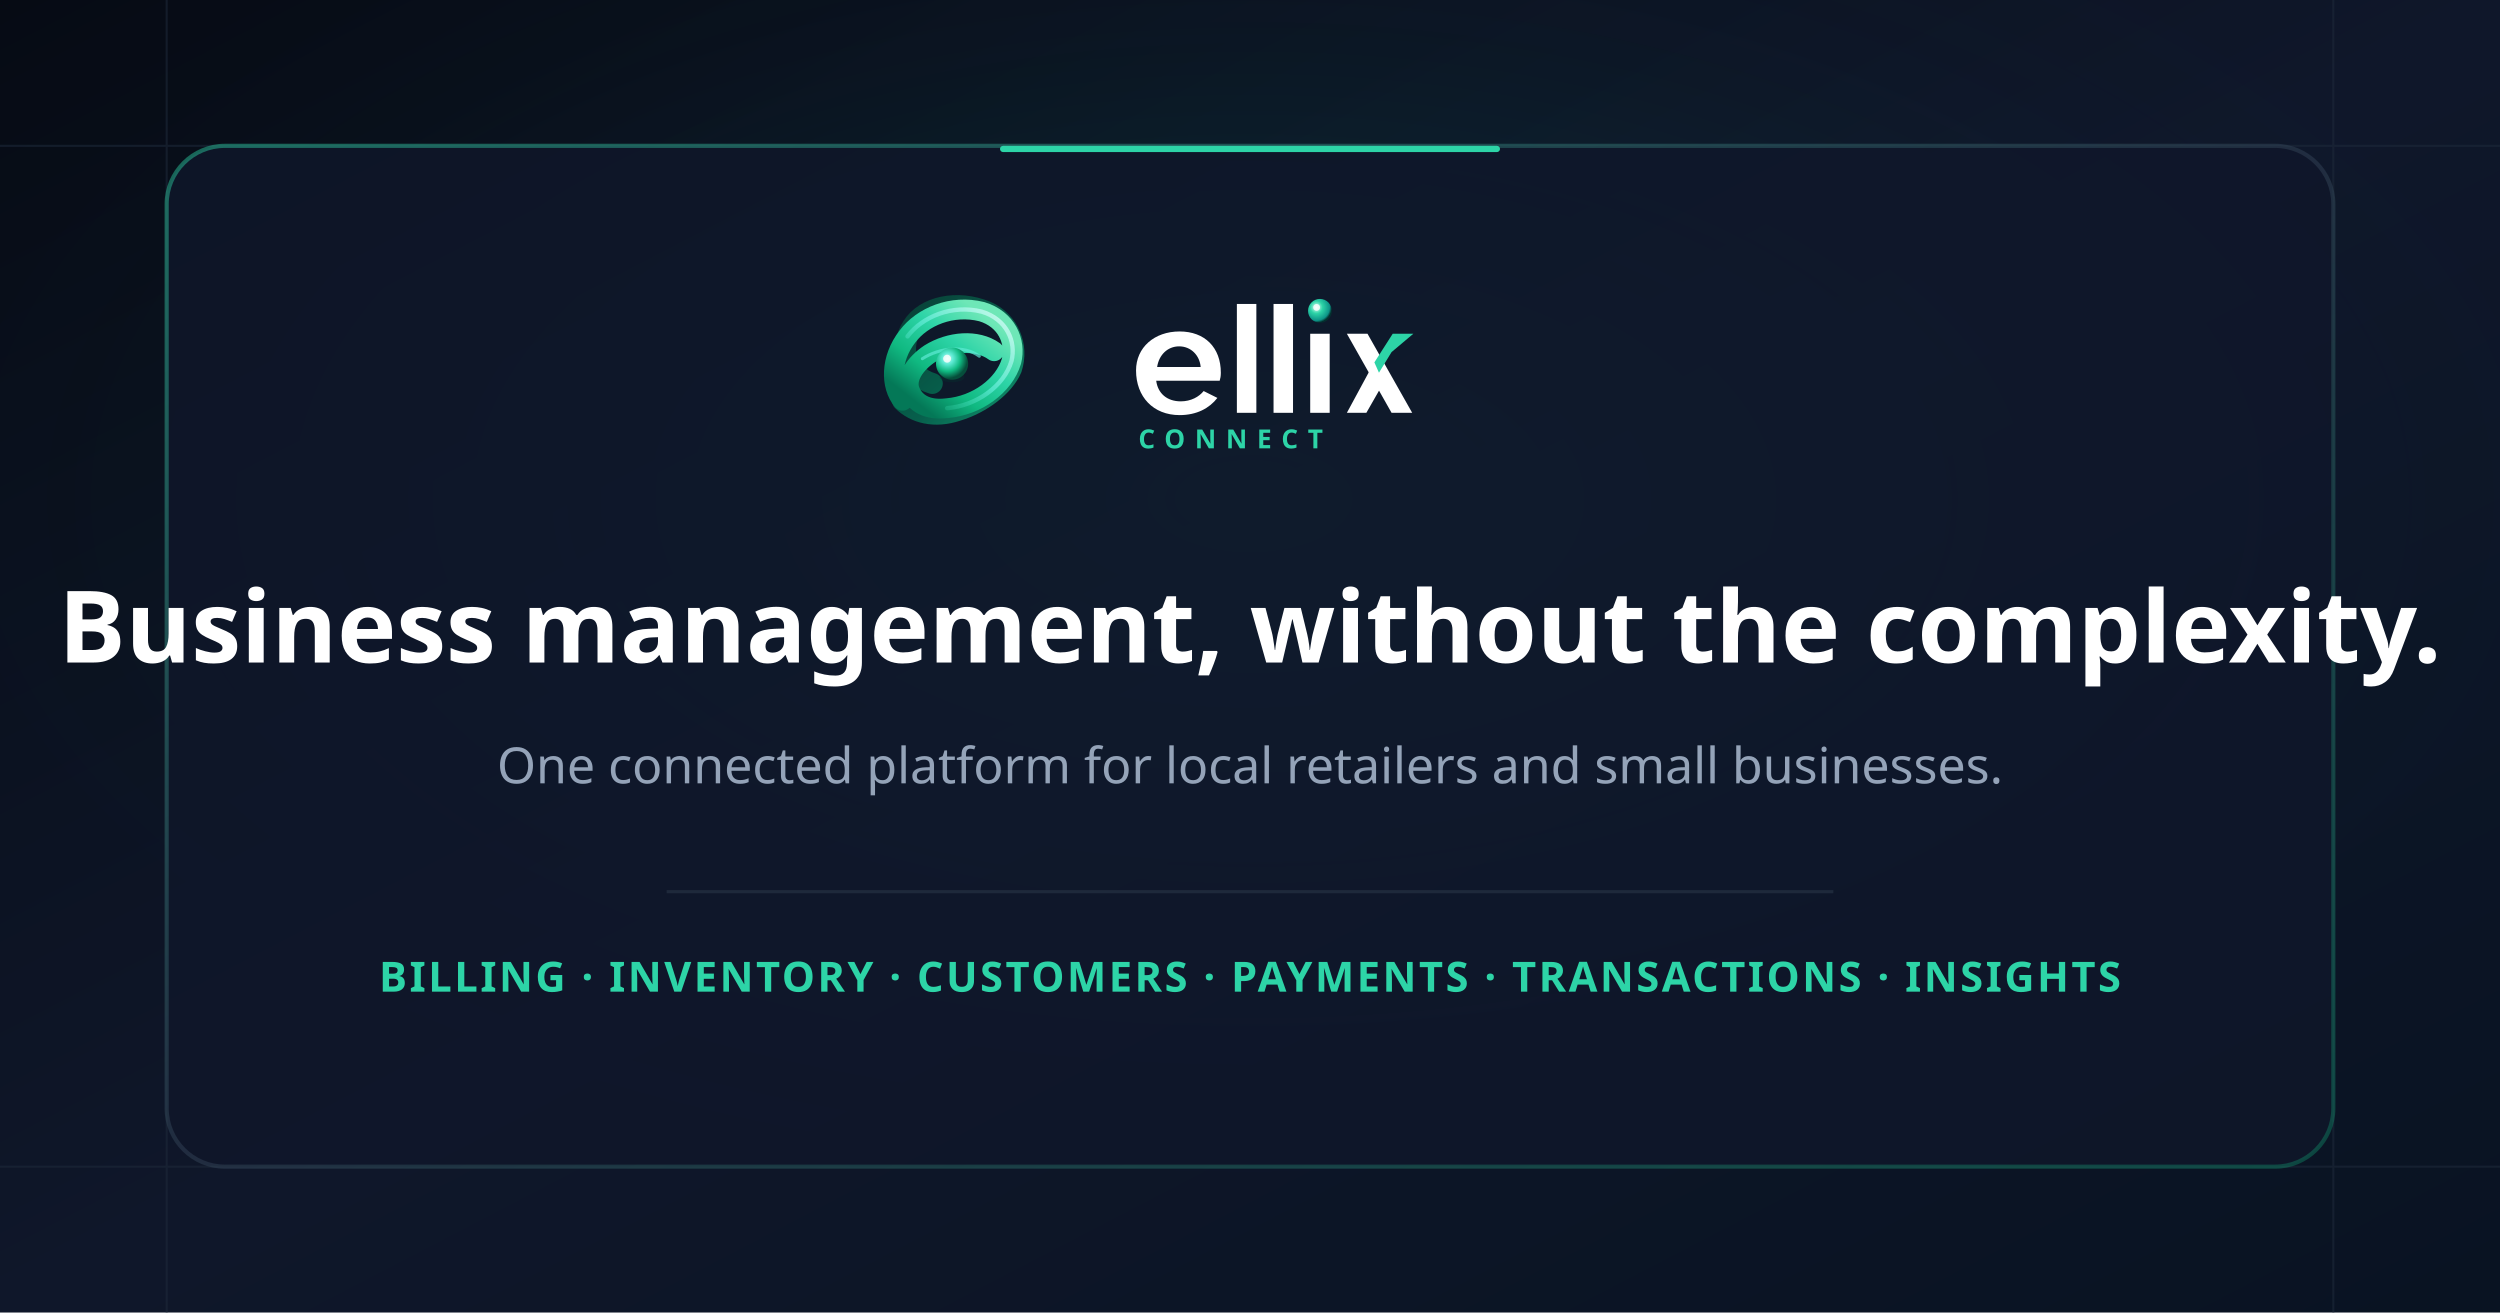
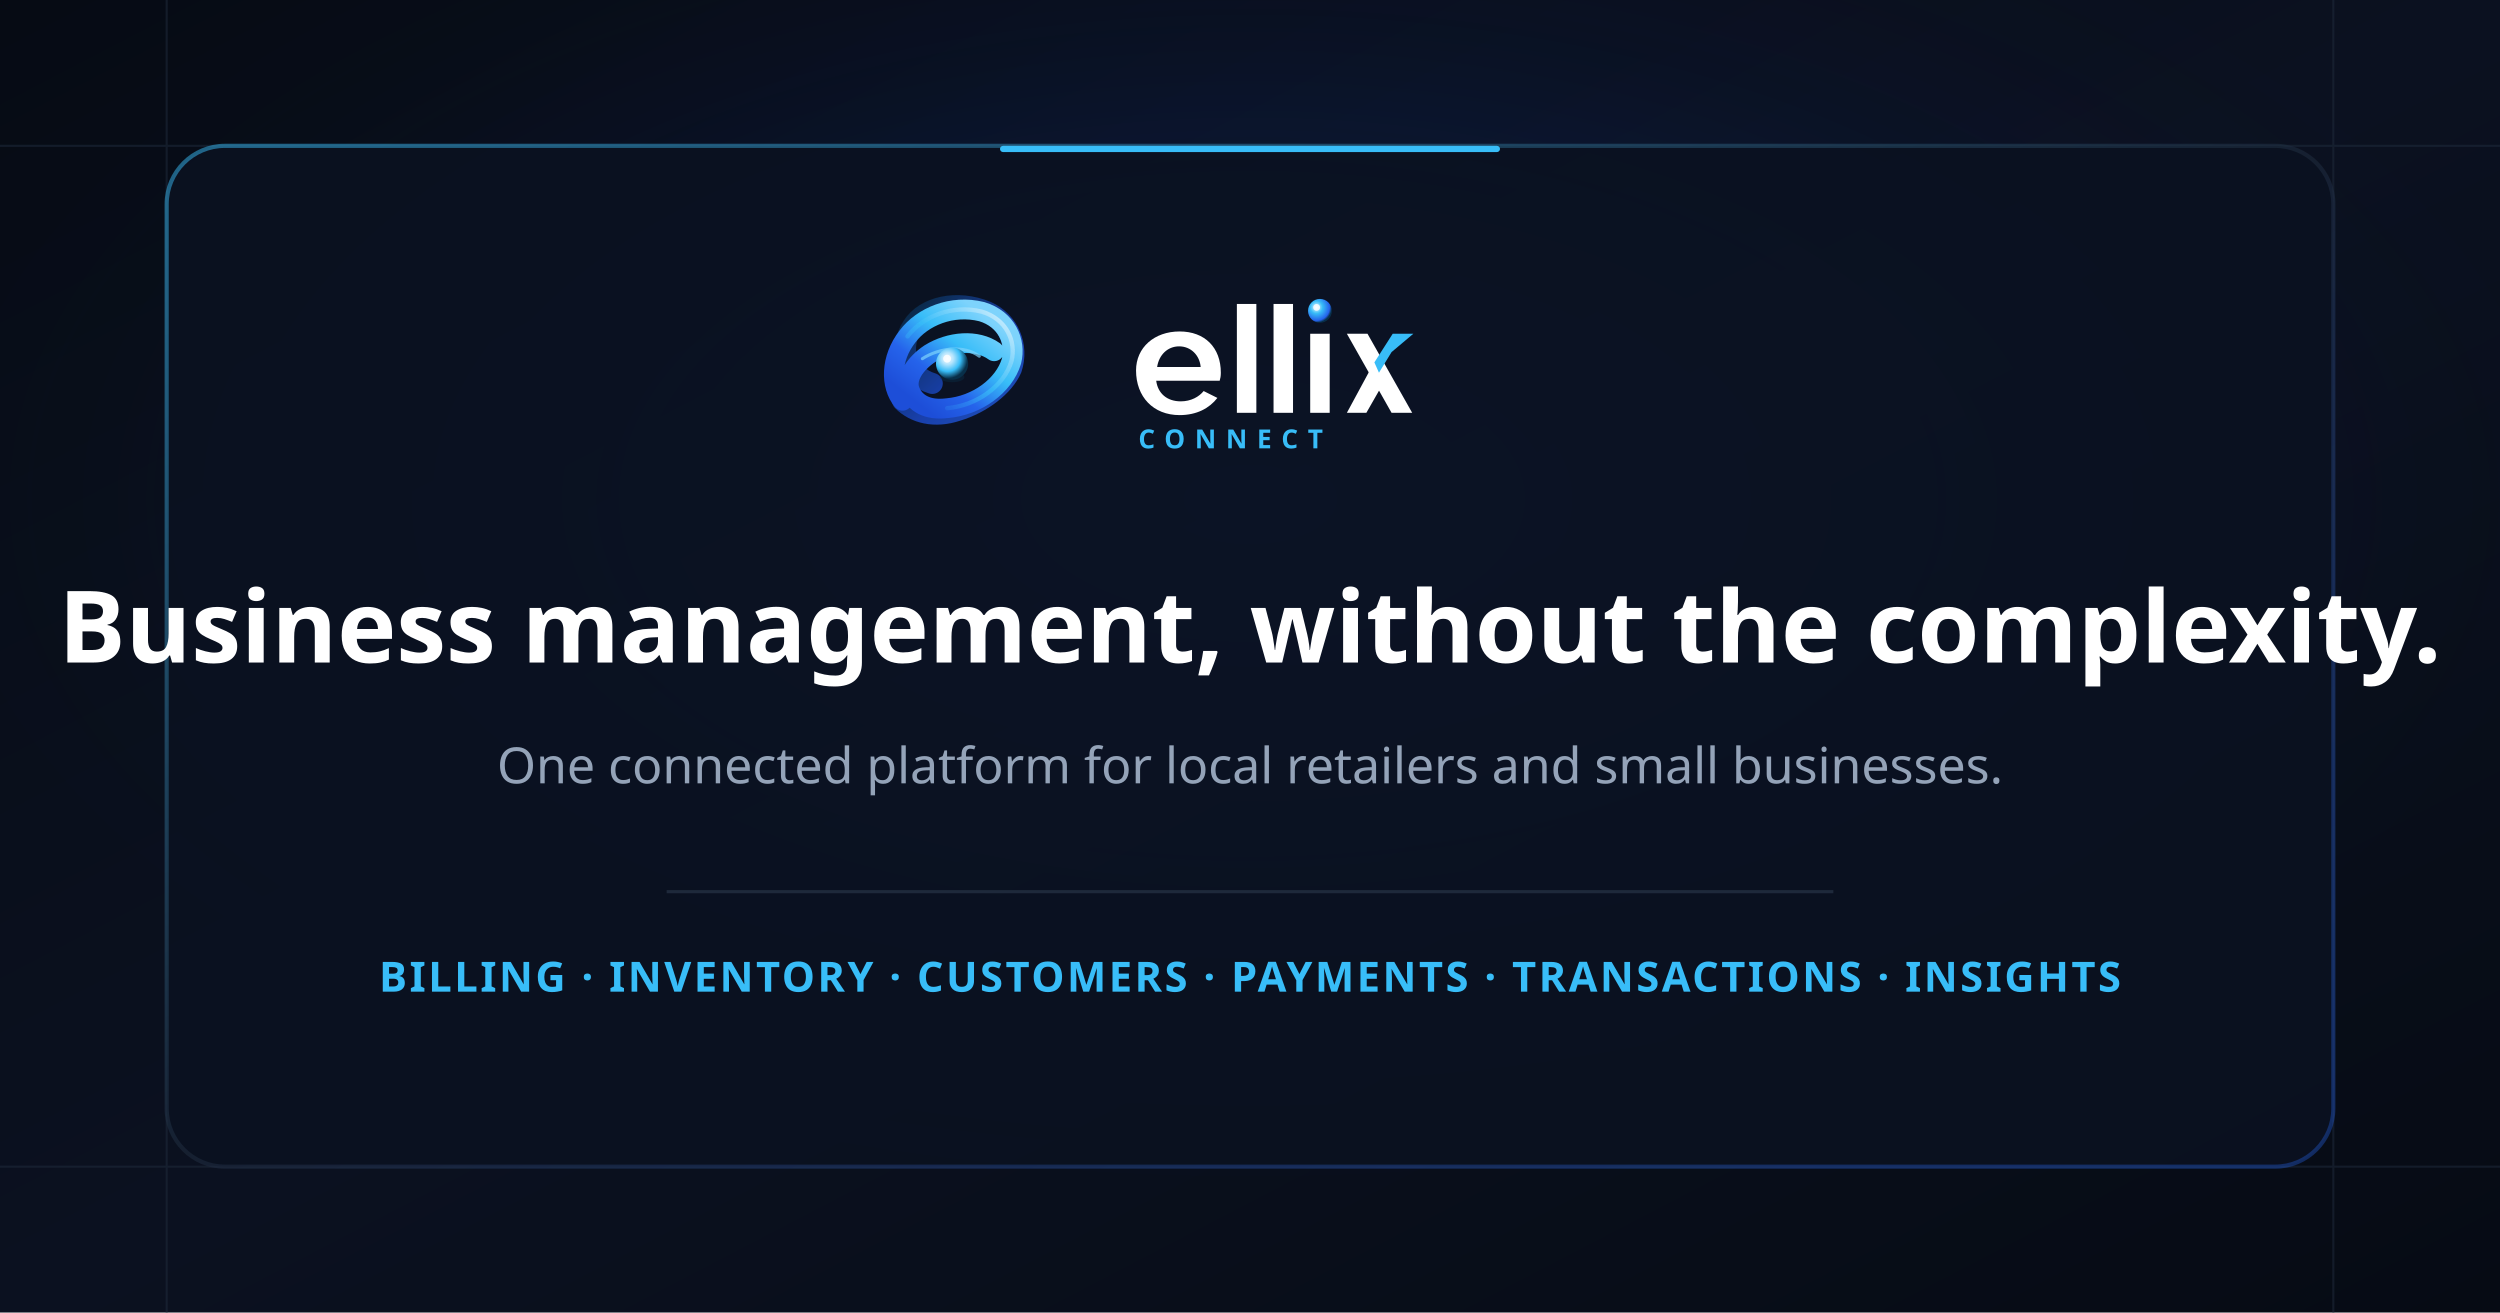
<svg xmlns="http://www.w3.org/2000/svg" viewBox="0 0 1200 630" width="1200" height="630" fill="none">
  <defs>
    <linearGradient id="bg-grad" x1="0%" y1="0%" x2="100%" y2="100%">
      <stop offset="0%" stop-color="#060B14" />
-       <stop offset="50%" stop-color="#0F172A" />
-       <stop offset="100%" stop-color="#091322" />
+       <stop offset="50%" stop-color="#0B1120" />
+       <stop offset="100%" stop-color="#060B14" />
    </linearGradient>
-     <radialGradient id="emerald-glow" cx="50%" cy="38%" r="55%">
-       <stop offset="0%" stop-color="#10B981" stop-opacity="0.18" />
-       <stop offset="55%" stop-color="#0D9488" stop-opacity="0.06" />
-       <stop offset="100%" stop-color="#0F172A" stop-opacity="0" />
+     <radialGradient id="sapphire-glow" cx="50%" cy="38%" r="55%">
+       <stop offset="0%" stop-color="#2563EB" stop-opacity="0.22" />
+       <stop offset="55%" stop-color="#1D4ED8" stop-opacity="0.08" />
+       <stop offset="100%" stop-color="#060B14" stop-opacity="0" />
    </radialGradient>
    <linearGradient id="card-border" x1="0%" y1="0%" x2="100%" y2="100%">
-       <stop offset="0%" stop-color="#2DD4A7" stop-opacity="0.45" />
-       <stop offset="50%" stop-color="#334155" stop-opacity="0.5" />
-       <stop offset="100%" stop-color="#10B981" stop-opacity="0.3" />
+       <stop offset="0%" stop-color="#38BDF8" stop-opacity="0.5" />
+       <stop offset="50%" stop-color="#1E293B" stop-opacity="0.6" />
+       <stop offset="100%" stop-color="#2563EB" stop-opacity="0.35" />
    </linearGradient>
    <linearGradient id="fl-front-grad" x1="15%" y1="90%" x2="85%" y2="15%">
-       <stop offset="0%" stop-color="#047857" />
-       <stop offset="30%" stop-color="#10B981" />
-       <stop offset="65%" stop-color="#2DD4A7" />
-       <stop offset="100%" stop-color="#6EE7B7" />
+       <stop offset="0%" stop-color="#1D4ED8" />
+       <stop offset="30%" stop-color="#2563EB" />
+       <stop offset="65%" stop-color="#38BDF8" />
+       <stop offset="100%" stop-color="#7DD3FC" />
    </linearGradient>
    <linearGradient id="fl-shadow-grad" x1="0%" y1="0%" x2="100%" y2="100%">
-       <stop offset="0%" stop-color="#064E3B" />
-       <stop offset="60%" stop-color="#047857" />
-       <stop offset="100%" stop-color="#10B981" />
+       <stop offset="0%" stop-color="#082F49" />
+       <stop offset="60%" stop-color="#1D4ED8" />
+       <stop offset="100%" stop-color="#2563EB" />
    </linearGradient>
    <linearGradient id="fl-highlight-grad" x1="0%" y1="100%" x2="100%" y2="0%">
-       <stop offset="0%" stop-color="#10B981" stop-opacity="0.1" />
-       <stop offset="50%" stop-color="#5EEAD4" stop-opacity="0.85" />
-       <stop offset="100%" stop-color="#E6FFFA" stop-opacity="0.95" />
+       <stop offset="0%" stop-color="#2563EB" stop-opacity="0.1" />
+       <stop offset="50%" stop-color="#38BDF8" stop-opacity="0.85" />
+       <stop offset="100%" stop-color="#F0F9FF" stop-opacity="0.95" />
    </linearGradient>
    <radialGradient id="fl-orb-3d" cx="36%" cy="34%" r="62%">
-       <stop offset="0%" stop-color="#CCFBF1" />
-       <stop offset="28%" stop-color="#5EEAD4" />
-       <stop offset="65%" stop-color="#10B981" />
-       <stop offset="100%" stop-color="#064E3B" />
+       <stop offset="0%" stop-color="#F0F9FF" />
+       <stop offset="28%" stop-color="#BAE6FD" />
+       <stop offset="65%" stop-color="#38BDF8" />
+       <stop offset="100%" stop-color="#082F49" />
    </radialGradient>
    <radialGradient id="i-dot-grad" cx="35%" cy="35%" r="65%">
-       <stop offset="0%" stop-color="#E6FFFA" />
-       <stop offset="40%" stop-color="#2DD4A7" />
-       <stop offset="85%" stop-color="#0D9488" />
-       <stop offset="100%" stop-color="#042F2E" />
+       <stop offset="0%" stop-color="#F0F9FF" />
+       <stop offset="40%" stop-color="#38BDF8" />
+       <stop offset="85%" stop-color="#2563EB" />
+       <stop offset="100%" stop-color="#082F49" />
    </radialGradient>
  </defs>
  <rect width="1200" height="630" fill="url(#bg-grad)" />
-   <rect width="1200" height="630" fill="url(#emerald-glow)" />
+   <rect width="1200" height="630" fill="url(#sapphire-glow)" />
  <g stroke="#1E293B" stroke-width="1" opacity="0.55">
    <line x1="80" y1="0" x2="80" y2="630" />
    <line x1="1120" y1="0" x2="1120" y2="630" />
    <line x1="0" y1="70" x2="1200" y2="70" />
    <line x1="0" y1="560" x2="1200" y2="560" />
  </g>
-   <rect x="80" y="70" width="1040" height="490" rx="28" fill="#0F172A" fill-opacity="0.82" stroke="url(#card-border)" stroke-width="2" />
-   <rect x="480" y="70" width="240" height="3" rx="1.5" fill="#2DD4A7" />
+   <rect x="80" y="70" width="1040" height="490" rx="28" fill="#0B1120" fill-opacity="0.88" stroke="url(#card-border)" stroke-width="2" />
+   <rect x="480" y="70" width="240" height="3" rx="1.5" fill="#38BDF8" />
  <g transform="translate(410, 125) scale(1.1)">
    <g transform="translate(6, 4) scale(0.54)">
      <path d="M 52 92 C 32 86 24 64 36 46 C 46 30 72 24 96 34 C 114 42 122 62 116 80 C 110 94 92 108 72 114 C 54 120 38 116 28 106" stroke="url(#fl-shadow-grad)" stroke-width="17" stroke-linecap="round" stroke-linejoin="round" opacity="0.75" />
      <path d="M 28 106 C 18 94 18 72 32 54 C 44 38 68 28 92 34 C 112 40 120 58 116 74 C 110 94 88 110 64 112 C 48 114 38 108 34 98 C 30 88 38 76 50 68 C 66 58 88 56 102 66" stroke="url(#fl-front-grad)" stroke-width="16" stroke-linecap="round" stroke-linejoin="round" />
      <path d="M 32 54 C 44 38 68 28 92 34 C 112 40 120 58 116 74 C 110 94 88 110 64 112" stroke="url(#fl-highlight-grad)" stroke-width="3.5" stroke-linecap="round" fill="none" opacity="0.9" />
-       <path d="M 44 72 C 58 63 78 61 90 70" stroke="#5EEAD4" stroke-width="2.5" stroke-linecap="round" fill="none" opacity="0.7" />
+       <path d="M 44 72 C 58 63 78 61 90 70" stroke="#7DD3FC" stroke-width="2.5" stroke-linecap="round" fill="none" opacity="0.7" />
      <g transform="translate(68, 76)">
-         <ellipse cx="0" cy="11" rx="10" ry="4" fill="#042F2E" opacity="0.4" />
+         <ellipse cx="0" cy="11" rx="10" ry="4" fill="#082F49" opacity="0.4" />
        <circle cx="0" cy="0" r="13" fill="url(#fl-orb-3d)" />
        <circle cx="-4" cy="-4" r="3.2" fill="#FFFFFF" opacity="0.8" />
      </g>
    </g>
    <g transform="translate(100, 0)">
      <path d="M 23 48 C 23 38 31 31 42 31 C 53 31 60 38 60 49 C 60 50.5 59.8 51.5 59.5 52.5 L 31.8 52.5 C 32.5 58 36.5 61.5 42.5 61.5 C 47 61.5 50.5 59.5 52.5 57 L 58.5 60 C 55 64.5 49.5 67.5 42 67.5 C 30.5 67.5 23 59.5 23 48 Z M 51.2 46.5 C 50.8 41.5 47 37.5 41.8 37.5 C 36.8 37.5 33 41.2 32.2 46.5 L 51.2 46.5 Z" fill="#FFFFFF" />
      <path d="M 67 19 L 75.5 19 L 75.5 66.5 L 67 66.5 Z" fill="#FFFFFF" />
      <path d="M 83 19 L 91.5 19 L 91.5 66.5 L 83 66.5 Z" fill="#FFFFFF" />
      <path d="M 99 32 L 107.5 32 L 107.5 66.5 L 99 66.5 Z" fill="#FFFFFF" />
      <circle cx="103.25" cy="22" r="5.2" fill="url(#i-dot-grad)" />
      <circle cx="101.8" cy="20.5" r="1.5" fill="#FFFFFF" opacity="0.8" />
      <path d="M 115 32 L 124 32 L 143.5 66.5 L 134.5 66.5 Z" fill="#FFFFFF" />
      <path d="M 115 66.5 L 123.5 66.5 L 129.5 56 L 125 48 Z" fill="#FFFFFF" />
-       <path d="M 129 49 L 134.5 40 L 144 32 L 135 32 L 127 44.5 Z" fill="#2DD4A7" />
-       <text x="24" y="82" font-family="sans-serif" font-weight="700" font-size="11.5" letter-spacing="4.2" fill="#2DD4A7">CONNECT</text>
+       <path d="M 129 49 L 134.5 40 L 144 32 L 135 32 L 127 44.5 Z" fill="#38BDF8" />
+       <text x="24" y="82" font-family="sans-serif" font-weight="700" font-size="11.5" letter-spacing="4.2" fill="#38BDF8">CONNECT</text>
    </g>
  </g>
  <text x="600" y="318" text-anchor="middle" font-family="sans-serif" font-weight="800" font-size="48" fill="#FFFFFF">Business management, without the complexity.</text>
  <text x="600" y="376" text-anchor="middle" font-family="sans-serif" font-weight="500" font-size="24" fill="#94A3B8">One connected platform for local retailers and small businesses.</text>
  <line x1="320" y1="428" x2="880" y2="428" stroke="#1E293B" stroke-width="1.5" />
-   <text x="600" y="476" text-anchor="middle" font-family="sans-serif" font-weight="700" font-size="20" letter-spacing="1.2" fill="#2DD4A7">BILLING   ·   INVENTORY   ·   CUSTOMERS   ·   PAYMENTS   ·   TRANSACTIONS   ·   INSIGHTS</text>
+   <text x="600" y="476" text-anchor="middle" font-family="sans-serif" font-weight="700" font-size="20" letter-spacing="1.2" fill="#38BDF8">BILLING   ·   INVENTORY   ·   CUSTOMERS   ·   PAYMENTS   ·   TRANSACTIONS   ·   INSIGHTS</text>
</svg>
